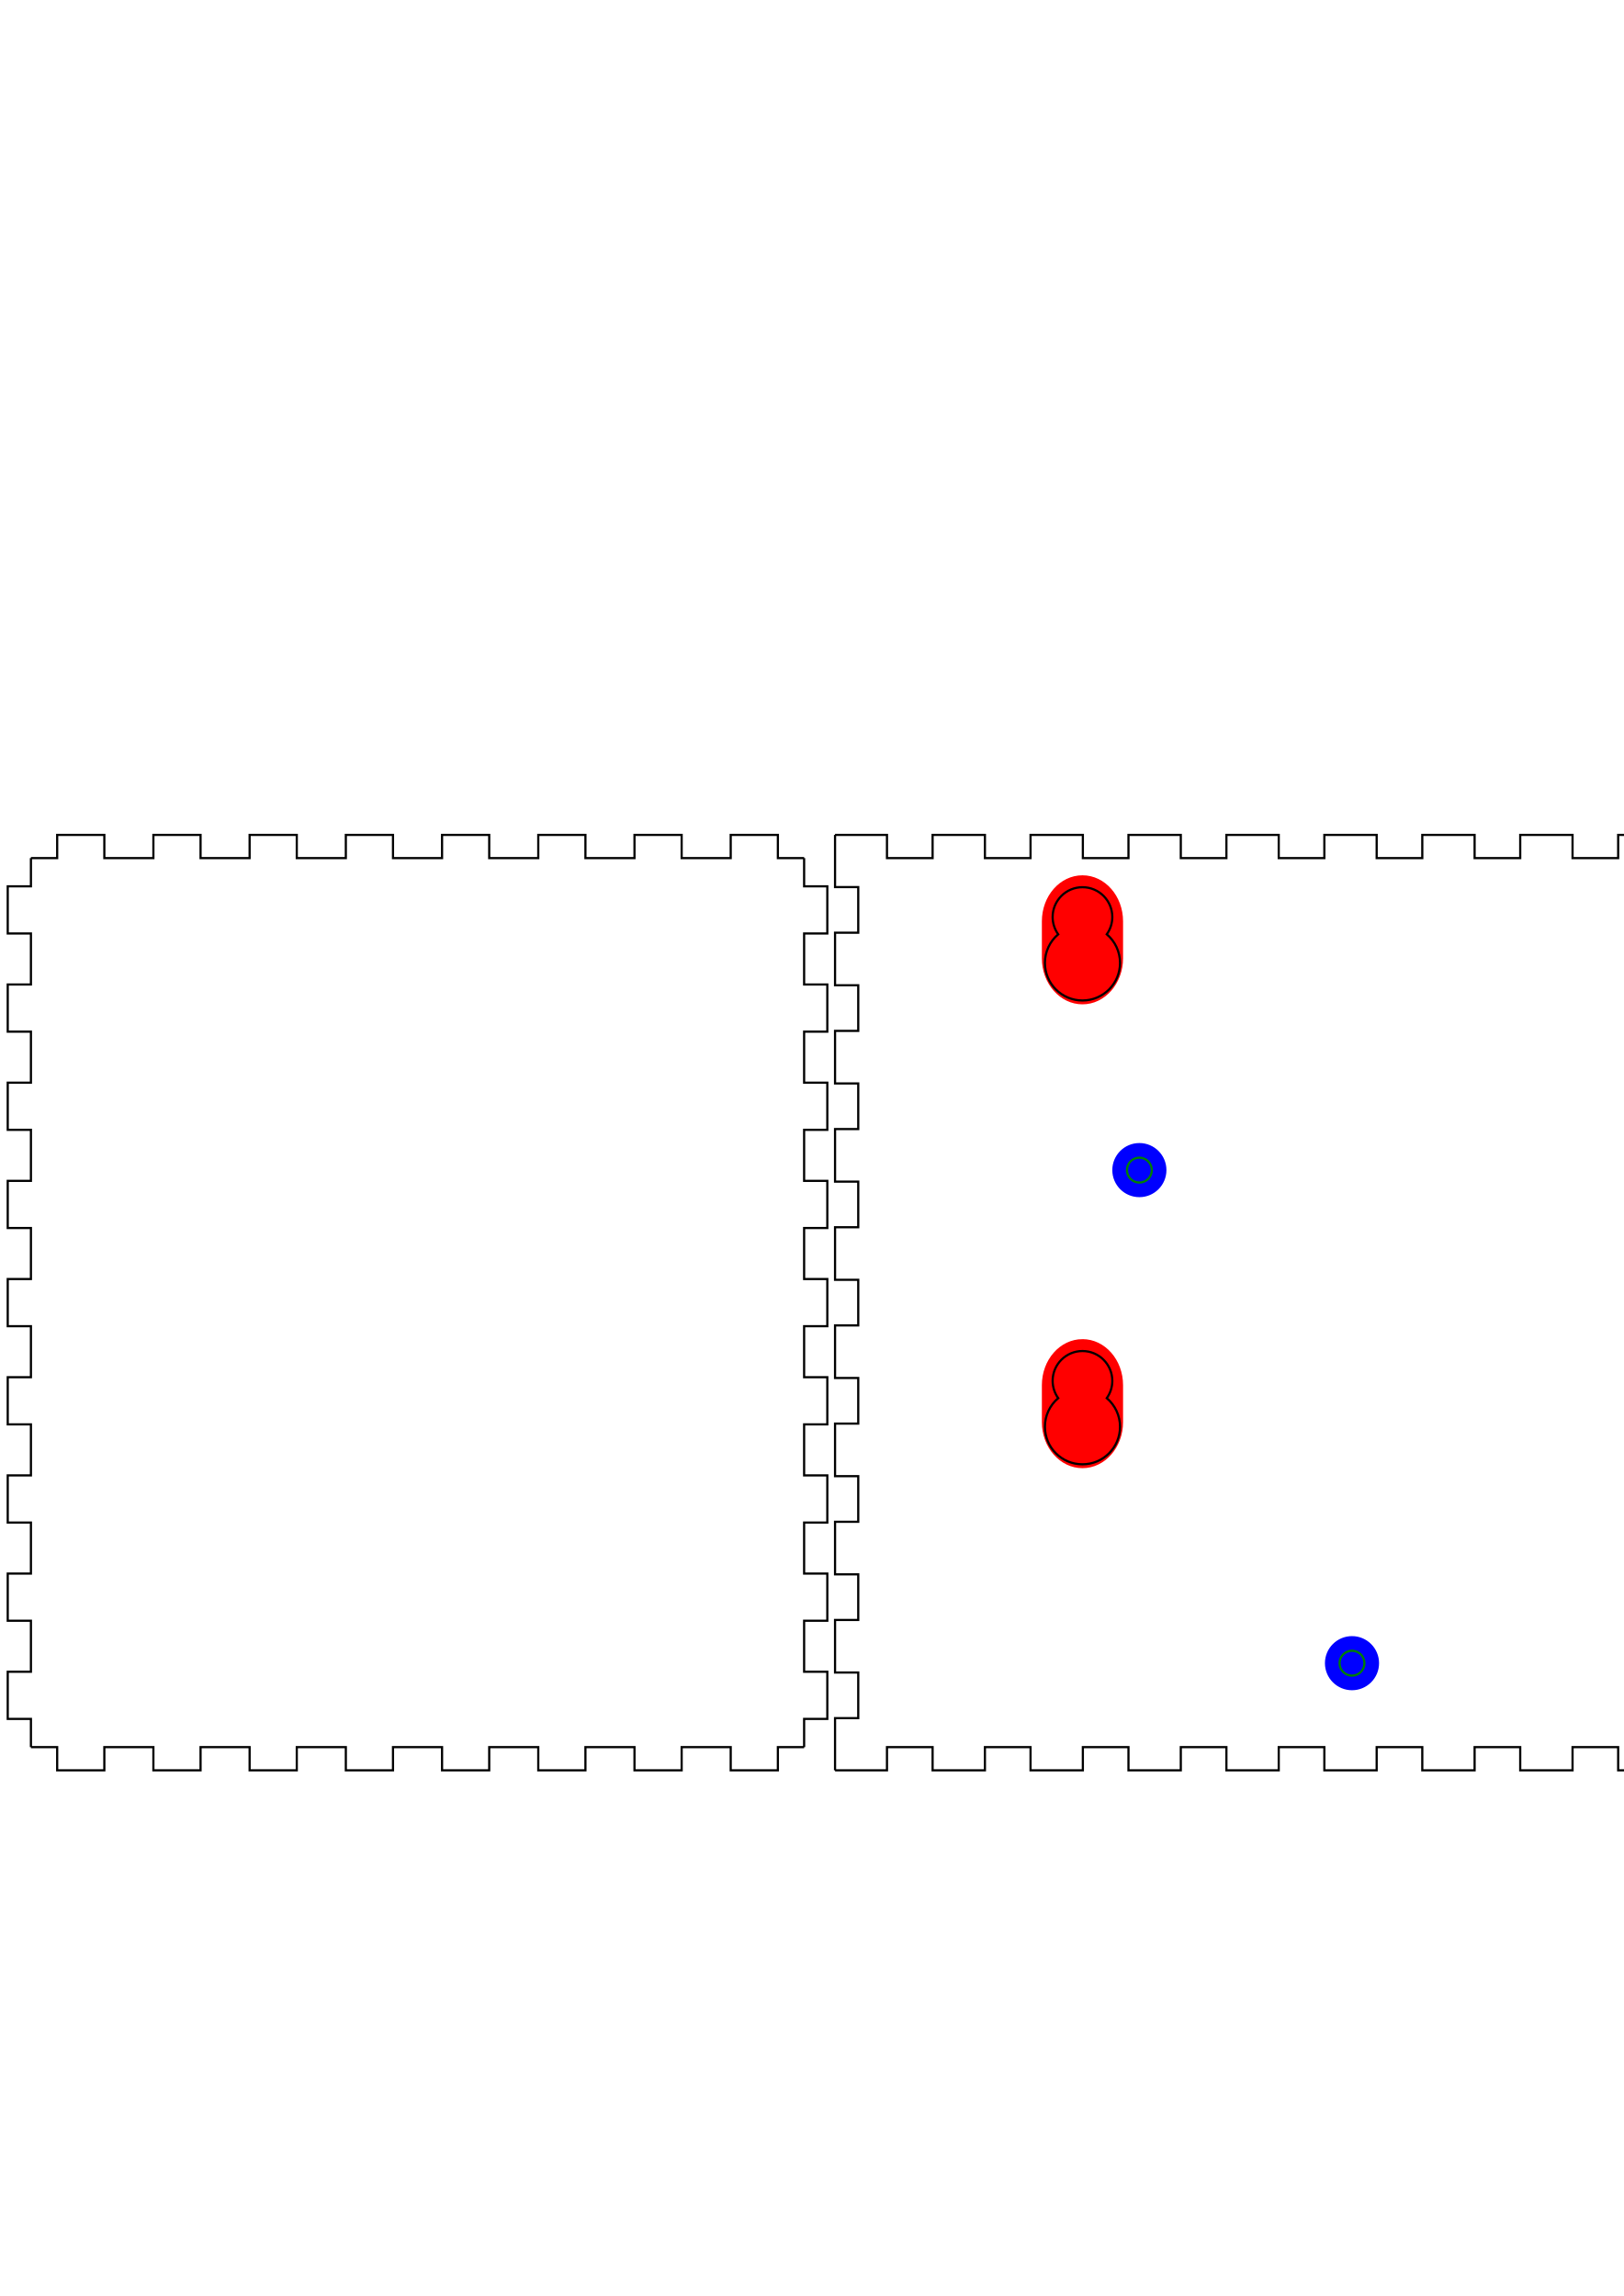
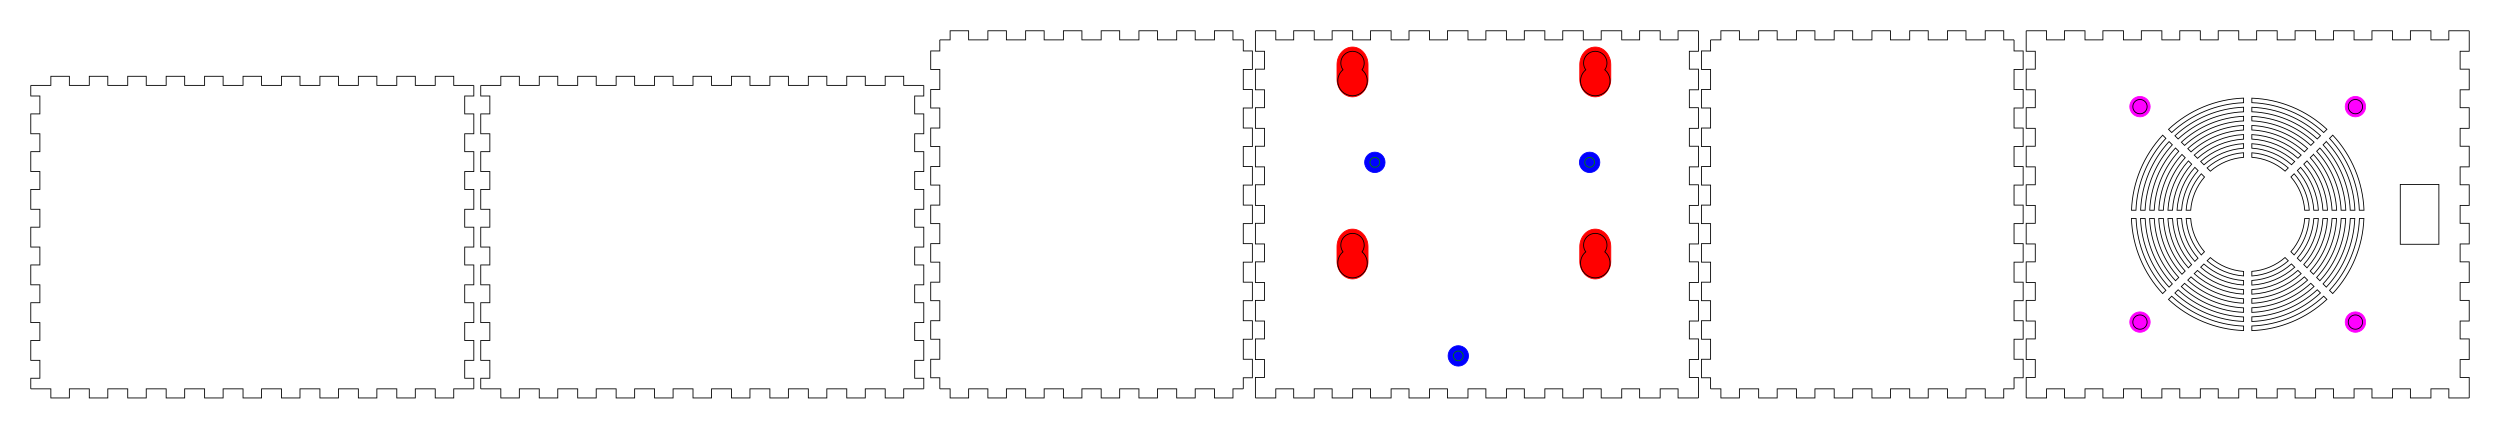
- <svg xmlns="http://www.w3.org/2000/svg" width="210mm" height="297mm" viewBox="0 0 744.094 1052.362" id="svg6822" version="1.1">
+ <svg xmlns="http://www.w3.org/2000/svg" width="823.847mm" height="141.282mm" viewBox="0 0 2919.142 500.606" id="svg6822" version="1.1">
  <defs id="defs6824" />
-   <g transform="translate(0,-3.464567e-6)" id="layer1">
+   <g transform="translate(1083.209,-346.7441)" id="layer1">
    <path style="opacity:1;fill:#ff00ff;stroke:#ff00ff;stroke-width:1;stroke-linecap:butt;stroke-linejoin:miter;stroke-miterlimit:4;stroke-dasharray:none" d="m 1427.453,722.835 a 11.902,11.902 0 0 1 -11.902,11.902 11.902,11.902 0 0 1 -11.902,-11.902 11.902,11.902 0 0 1 11.902,-11.902 11.902,11.902 0 0 1 11.902,11.902 z" id="circle12245" />
    <path style="opacity:1;fill:#ff00ff;stroke:#ff00ff;stroke-width:1;stroke-linecap:butt;stroke-linejoin:miter;stroke-miterlimit:4;stroke-dasharray:none" d="m 1679.028,722.835 a 11.902,11.902 0 0 1 -11.902,11.902 11.902,11.902 0 0 1 -11.902,-11.902 11.902,11.902 0 0 1 11.902,-11.902 11.902,11.902 0 0 1 11.902,11.902 z" id="circle12243" />
    <path style="opacity:1;fill:#ff00ff;stroke:#ff00ff;stroke-width:1;stroke-linecap:butt;stroke-linejoin:miter;stroke-miterlimit:4;stroke-dasharray:none" d="m 1679.028,471.26 a 11.902,11.902 0 0 1 -11.902,11.902 11.902,11.902 0 0 1 -11.902,-11.902 11.902,11.902 0 0 1 11.902,-11.902 11.902,11.902 0 0 1 11.902,11.902 z" id="circle12241" />
    <path style="opacity:1;fill:#ff00ff;stroke:#ff00ff;stroke-width:1;stroke-linecap:butt;stroke-linejoin:miter;stroke-miterlimit:4;stroke-dasharray:none" d="m 1427.453,471.26 a 11.902,11.902 0 0 1 -11.902,11.902 11.902,11.902 0 0 1 -11.902,-11.902 11.902,11.902 0 0 1 11.902,-11.902 11.902,11.902 0 0 1 11.902,11.902 z" id="path12234" />
    <path id="path11474" style="fill:none;stroke:#000000" d="m 1282.677,811.417 0,-23.917 10.63,0 0,-20.906 -10.63,0 0,-24.094 10.63,0 0,-20.906 -10.63,0 0,-24.094 10.63,0 0,-20.906 -10.63,0 0,-24.094 10.63,0 0,-20.906 -10.63,0 0,-24.094 10.63,0 0,-20.906 -10.63,0 0,-24.094 10.63,0 0,-20.906 -10.63,0 0,-24.094 10.63,0 0,-20.906 -10.63,0 0,-24.094 10.63,0 0,-20.906 -10.63,0 0,-24.094 10.63,0 0,-20.906 -10.63,0 0,-23.917 M 1800,811.417 l -23.799,0 0,-10.63 -20.905,0 0,10.63 -23.976,0 0,-10.63 -20.905,0 0,10.63 -23.976,0 0,-10.63 -20.905,0 0,10.63 -23.976,0 0,-10.63 -20.905,0 0,10.63 -23.976,0 0,-10.63 -20.905,0 0,10.63 -23.976,0 0,-10.63 -20.905,0 0,10.63 -23.976,0 0,-10.63 -20.905,0 0,10.63 -23.976,0 0,-10.63 -20.906,0 0,10.63 -23.976,0 0,-10.63 -20.905,0 0,10.63 -23.976,0 0,-10.63 -20.905,0 0,10.63 -23.976,0 0,-10.63 -20.905,0 0,10.63 -23.799,0 M 1800,382.677 l 0,23.917 -10.63,0 0,20.906 10.63,0 0,24.094 -10.63,0 0,20.906 10.63,0 0,24.094 -10.63,0 0,20.906 10.63,0 0,24.094 -10.63,0 0,20.906 10.63,0 0,24.094 -10.63,0 0,20.906 10.63,0 0,24.094 -10.63,0 0,20.906 10.63,0 0,24.094 -10.63,0 0,20.906 10.63,0 0,24.094 -10.63,0 0,20.906 10.63,0 0,24.094 -10.63,0 0,20.906 10.63,0 0,23.917 m -517.323,-428.74 23.799,0 0,10.63 20.905,0 0,-10.63 23.976,0 0,10.63 20.905,0 0,-10.63 23.976,0 0,10.63 20.905,0 0,-10.63 23.976,0 0,10.63 20.906,0 0,-10.63 23.976,0 0,10.63 20.905,0 0,-10.63 23.976,0 0,10.63 20.905,0 0,-10.63 23.976,0 0,10.63 20.905,0 0,-10.63 23.976,0 0,10.63 20.905,0 0,-10.63 23.976,0 0,10.63 20.905,0 0,-10.63 23.976,0 0,10.63 20.905,0 0,-10.63 23.976,0 0,10.63 20.905,0 0,-10.63 23.799,0" />
    <g id="g11590" transform="translate(0,-25)">
      <path style="opacity:1;fill:#ff0000;stroke:#ff0000;stroke-width:1;stroke-linecap:butt;stroke-linejoin:miter;stroke-miterlimit:4;stroke-dasharray:none" d="m 779.527,639.289 a 18.102,20.593 0 0 0 -18.103,20.594 18.102,20.593 0 0 0 0.029,0.598 l -0.029,0 0,7.878 0,7.878 0.025,0 a 18.102,20.593 0 0 0 -0.025,0.6 18.102,20.593 0 0 0 18.103,20.591 18.102,20.593 0 0 0 18.103,-20.591 18.102,20.593 0 0 0 -0.029,-0.6 l 0.029,0 0,-7.878 0,-7.878 -0.025,0 a 18.102,20.593 0 0 0 0.025,-0.598 18.102,20.593 0 0 0 -18.103,-20.594 z" id="circle7721" />
      <path style="opacity:1;fill:#ff0000;stroke:#ff0000;stroke-width:1;stroke-linecap:butt;stroke-linejoin:miter;stroke-miterlimit:4;stroke-dasharray:none" d="m 496.062,639.289 a 18.102,20.593 0 0 0 -18.103,20.594 18.102,20.593 0 0 0 0.029,0.598 l -0.029,0 0,7.878 0,7.878 0.025,0 a 18.102,20.593 0 0 0 -0.025,0.6 18.102,20.593 0 0 0 18.103,20.591 18.102,20.593 0 0 0 18.103,-20.591 18.102,20.593 0 0 0 -0.029,-0.6 l 0.029,0 0,-15.755 -0.025,0 a 18.102,20.593 0 0 0 0.025,-0.598 18.102,20.593 0 0 0 -18.103,-20.594 z" id="circle7717" />
      <path style="opacity:1;fill:#ff0000;stroke:#ff0000;stroke-width:1;stroke-linecap:butt;stroke-linejoin:miter;stroke-miterlimit:4;stroke-dasharray:none" d="m 779.527,426.691 a 18.102,20.593 0 0 0 -18.103,20.594 18.102,20.593 0 0 0 0.029,0.598 l -0.029,0 0,7.878 0,7.878 0.025,0 a 18.102,20.593 0 0 0 -0.025,0.598 18.102,20.593 0 0 0 18.103,20.594 18.102,20.593 0 0 0 18.103,-20.594 18.102,20.593 0 0 0 -0.029,-0.598 l 0.029,0 0,-7.878 0,-7.878 -0.025,0 a 18.102,20.593 0 0 0 0.025,-0.598 18.102,20.593 0 0 0 -18.103,-20.594 z" id="circle7713" />
      <path style="opacity:1;fill:#ff0000;stroke:#ff0000;stroke-width:1;stroke-linecap:butt;stroke-linejoin:miter;stroke-miterlimit:4;stroke-dasharray:none" d="m 496.062,426.691 a 18.102,20.593 0 0 0 -18.103,20.594 18.102,20.593 0 0 0 0.029,0.598 l -0.029,0 0,7.878 0,7.878 0.025,0 a 18.102,20.593 0 0 0 -0.025,0.598 18.102,20.593 0 0 0 18.103,20.594 18.102,20.593 0 0 0 18.103,-20.594 18.102,20.593 0 0 0 -0.029,-0.598 l 0.029,0 0,-7.878 0,-7.878 -0.025,0 a 18.102,20.593 0 0 0 0.025,-0.598 18.102,20.593 0 0 0 -18.103,-20.594 z" id="circle7709" />
      <path id="path11567" d="m 496.062,431.642 a 13.673,13.673 0 0 1 13.674,13.674 13.673,13.673 0 0 1 -2.533,7.91 17.217,17.217 0 0 1 6.076,13.121 17.217,17.217 0 0 1 -17.217,17.217 17.217,17.217 0 0 1 -17.217,-17.217 17.217,17.217 0 0 1 6.092,-13.113 13.673,13.673 0 0 1 -2.547,-7.918 13.673,13.673 0 0 1 13.672,-13.674 z" style="opacity:1;fill:none;stroke:#000000;stroke-width:1;stroke-linecap:butt;stroke-linejoin:miter;stroke-miterlimit:4;stroke-dasharray:none" />
      <path id="path11565" d="m 779.527,431.642 a 13.673,13.673 0 0 1 13.674,13.674 13.673,13.673 0 0 1 -2.533,7.91 17.217,17.217 0 0 1 6.076,13.121 17.217,17.217 0 0 1 -17.217,17.217 17.217,17.217 0 0 1 -17.217,-17.217 17.217,17.217 0 0 1 6.09,-13.113 13.673,13.673 0 0 1 -2.547,-7.918 13.673,13.673 0 0 1 13.674,-13.674 z" style="opacity:1;fill:none;stroke:#000000;stroke-width:1;stroke-linecap:butt;stroke-linejoin:miter;stroke-miterlimit:4;stroke-dasharray:none" />
      <path id="path11563" d="m 496.062,644.24 a 13.673,13.673 0 0 1 13.674,13.674 13.673,13.673 0 0 1 -2.531,7.91 17.217,17.217 0 0 1 6.074,13.121 17.217,17.217 0 0 1 -17.217,17.217 17.217,17.217 0 0 1 -17.217,-17.217 17.217,17.217 0 0 1 6.092,-13.113 13.673,13.673 0 0 1 -2.547,-7.918 13.673,13.673 0 0 1 13.672,-13.674 z" style="opacity:1;fill:none;stroke:#000000;stroke-width:1;stroke-linecap:butt;stroke-linejoin:miter;stroke-miterlimit:4;stroke-dasharray:none" />
      <path id="rect7370" d="m 779.527,644.24 a 13.673,13.673 0 0 1 13.674,13.674 13.673,13.673 0 0 1 -2.531,7.91 17.217,17.217 0 0 1 6.074,13.121 17.217,17.217 0 0 1 -17.217,17.217 17.217,17.217 0 0 1 -17.217,-17.217 17.217,17.217 0 0 1 6.09,-13.113 13.673,13.673 0 0 1 -2.547,-7.918 13.673,13.673 0 0 1 13.674,-13.674 z" style="opacity:1;fill:none;stroke:#000000;stroke-width:1;stroke-linecap:butt;stroke-linejoin:miter;stroke-miterlimit:4;stroke-dasharray:none" />
    </g>
    <g id="g11532" transform="translate(-904.5433,-379.1339)">
      <path d="m 382.677,825.591 23.445,0 0,-10.63 21.614,0 0,10.63 23.268,0 0,-10.63 21.614,0 0,10.63 23.268,0 0,-10.63 21.614,0 0,10.63 23.268,0 0,-10.63 21.614,0 0,10.63 23.268,0 0,-10.63 21.614,0 0,10.63 23.268,0 0,-10.63 21.614,0 0,10.63 23.268,0 0,-10.63 21.614,0 0,10.63 23.268,0 0,-10.63 21.614,0 0,10.63 23.268,0 0,-10.63 21.614,0 0,10.63 23.268,0 0,-10.63 21.614,0 0,10.63 23.268,0 0,-10.63 21.614,0 0,10.63 23.445,0" style="fill:none;stroke:#000000" id="path11436" />
      <path d="m 900,825.591 0,12.382 -10.63,0 0,20.906 10.63,0 0,23.189 -10.63,0 0,20.906 10.63,0 0,23.189 -10.63,0 0,20.906 10.63,0 0,23.189 -10.63,0 0,20.906 10.63,0 0,23.189 -10.63,0 0,20.905 10.63,0 0,23.189 -10.63,0 0,20.905 10.63,0 0,23.189 -10.63,0 0,20.905 10.63,0 0,23.189 -10.63,0 0,20.905 10.63,0 0,12.382" style="fill:none;stroke:#000000" id="path11438" />
      <path d="m 900,1179.921 -23.445,0 0,10.63 -21.614,0 0,-10.63 -23.268,0 0,10.63 -21.614,0 0,-10.63 -23.268,0 0,10.63 -21.614,0 0,-10.63 -23.268,0 0,10.63 -21.614,0 0,-10.63 -23.268,0 0,10.63 -21.614,0 0,-10.63 -23.268,0 0,10.63 -21.614,0 0,-10.63 -23.268,0 0,10.63 -21.614,0 0,-10.63 -23.268,0 0,10.63 -21.614,0 0,-10.63 -23.268,0 0,10.63 -21.614,0 0,-10.63 -23.268,0 0,10.63 -21.614,0 0,-10.63 -23.268,0 0,10.63 -21.614,0 0,-10.63 -23.445,0" style="fill:none;stroke:#000000" id="path11440" />
      <path d="m 382.677,1179.921 0,-12.382 10.63,0 0,-20.905 -10.63,0 0,-23.189 10.63,0 0,-20.905 -10.63,0 0,-23.189 10.63,0 0,-20.905 -10.63,0 0,-23.189 10.63,0 0,-20.905 -10.63,0 0,-23.189 10.63,0 0,-20.906 -10.63,0 0,-23.189 10.63,0 0,-20.906 -10.63,0 0,-23.189 10.63,0 0,-20.906 -10.63,0 0,-23.189 10.63,0 0,-20.906 -10.63,0 0,-12.382" style="fill:none;stroke:#000000" id="path11442" />
    </g>
    <g id="g11526">
-       <path d="M 14.173,393.307 L 26.201,393.307 L 26.201,382.677 L 47.815,382.677 L 47.815,393.307 L 70.295,393.307 L 70.295,382.677 L 91.909,382.677 L 91.909,393.307 L 114.39,393.307 L 114.39,382.677 L 136.004,382.677 L 136.004,393.307 L 158.484,393.307 L 158.484,382.677 L 180.098,382.677 L 180.098,393.307 L 202.579,393.307 L 202.579,382.677 L 224.193,382.677 L 224.193,393.307 L 246.673,393.307 L 246.673,382.677 L 268.287,382.677 L 268.287,393.307 L 290.768,393.307 L 290.768,382.677 L 312.382,382.677 L 312.382,393.307 L 334.862,393.307 L 334.862,382.677 L 356.476,382.677 L 356.476,393.307 L 368.504,393.307 " style="stroke:#000000;fill:none" id="path11444" />
-       <path d="M 368.504,393.307 L 368.504,406.24 L 379.134,406.24 L 379.134,427.854 L 368.504,427.854 L 368.504,451.24 L 379.134,451.24 L 379.134,472.854 L 368.504,472.854 L 368.504,496.24 L 379.134,496.24 L 379.134,517.854 L 368.504,517.854 L 368.504,541.24 L 379.134,541.24 L 379.134,562.854 L 368.504,562.854 L 368.504,586.24 L 379.134,586.24 L 379.134,607.854 L 368.504,607.854 L 368.504,631.24 L 379.134,631.24 L 379.134,652.854 L 368.504,652.854 L 368.504,676.24 L 379.134,676.24 L 379.134,697.854 L 368.504,697.854 L 368.504,721.24 L 379.134,721.24 L 379.134,742.854 L 368.504,742.854 L 368.504,766.24 L 379.134,766.24 L 379.134,787.854 L 368.504,787.854 L 368.504,800.787 " style="stroke:#000000;fill:none" id="path11446" />
-       <path d="M 368.504,800.787 L 356.476,800.787 L 356.476,811.417 L 334.862,811.417 L 334.862,800.787 L 312.382,800.787 L 312.382,811.417 L 290.768,811.417 L 290.768,800.787 L 268.287,800.787 L 268.287,811.417 L 246.673,811.417 L 246.673,800.787 L 224.193,800.787 L 224.193,811.417 L 202.579,811.417 L 202.579,800.787 L 180.098,800.787 L 180.098,811.417 L 158.484,811.417 L 158.484,800.787 L 136.004,800.787 L 136.004,811.417 L 114.39,811.417 L 114.39,800.787 L 91.909,800.787 L 91.909,811.417 L 70.295,811.417 L 70.295,800.787 L 47.815,800.787 L 47.815,811.417 L 26.201,811.417 L 26.201,800.787 L 14.173,800.787 " style="stroke:#000000;fill:none" id="path11448" />
-       <path d="M 14.173,800.787 L 14.173,787.854 L 3.543,787.854 L 3.543,766.24 L 14.173,766.24 L 14.173,742.854 L 3.543,742.854 L 3.543,721.24 L 14.173,721.24 L 14.173,697.854 L 3.543,697.854 L 3.543,676.24 L 14.173,676.24 L 14.173,652.854 L 3.543,652.854 L 3.543,631.24 L 14.173,631.24 L 14.173,607.854 L 3.543,607.854 L 3.543,586.24 L 14.173,586.24 L 14.173,562.854 L 3.543,562.854 L 3.543,541.24 L 14.173,541.24 L 14.173,517.854 L 3.543,517.854 L 3.543,496.24 L 14.173,496.24 L 14.173,472.854 L 3.543,472.854 L 3.543,451.24 L 14.173,451.24 L 14.173,427.854 L 3.543,427.854 L 3.543,406.24 L 14.173,406.24 L 14.173,393.307 " style="stroke:#000000;fill:none" id="path11450" />
+       <path d="m 14.173,393.307 12.028,0 0,-10.63 21.614,0 0,10.63 22.48,0 0,-10.63 21.614,0 0,10.63 22.48,0 0,-10.63 21.614,0 0,10.63 22.48,0 0,-10.63 21.614,0 0,10.63 22.48,0 0,-10.63 21.614,0 0,10.63 22.48,0 0,-10.63 21.614,0 0,10.63 22.48,0 0,-10.63 21.614,0 0,10.63 22.48,0 0,-10.63 21.614,0 0,10.63 12.028,0" style="fill:none;stroke:#000000" id="path11444" />
+       <path d="m 368.504,393.307 0,12.933 10.63,0 0,21.614 -10.63,0 0,23.386 10.63,0 0,21.614 -10.63,0 0,23.386 10.63,0 0,21.614 -10.63,0 0,23.386 10.63,0 0,21.614 -10.63,0 0,23.386 10.63,0 0,21.614 -10.63,0 0,23.386 10.63,0 0,21.614 -10.63,0 0,23.386 10.63,0 0,21.614 -10.63,0 0,23.386 10.63,0 0,21.614 -10.63,0 0,23.386 10.63,0 0,21.614 -10.63,0 0,12.933" style="fill:none;stroke:#000000" id="path11446" />
+       <path d="m 368.504,800.787 -12.028,0 0,10.63 -21.614,0 0,-10.63 -22.48,0 0,10.63 -21.614,0 0,-10.63 -22.48,0 0,10.63 -21.614,0 0,-10.63 -22.48,0 0,10.63 -21.614,0 0,-10.63 -22.48,0 0,10.63 -21.614,0 0,-10.63 -22.48,0 0,10.63 -21.614,0 0,-10.63 -22.48,0 0,10.63 -21.614,0 0,-10.63 -22.48,0 0,10.63 -21.614,0 0,-10.63 -12.028,0" style="fill:none;stroke:#000000" id="path11448" />
+       <path d="m 14.173,800.787 0,-12.933 -10.63,0 0,-21.614 10.63,0 0,-23.386 -10.63,0 0,-21.614 10.63,0 0,-23.386 -10.63,0 0,-21.614 10.63,0 0,-23.386 -10.63,0 0,-21.614 10.63,0 0,-23.386 -10.63,0 0,-21.614 10.63,0 0,-23.386 -10.63,0 0,-21.614 10.63,0 0,-23.386 -10.63,0 0,-21.614 10.63,0 0,-23.386 -10.63,0 0,-21.614 10.63,0 0,-23.386 -10.63,0 0,-21.614 10.63,0 0,-12.933" style="fill:none;stroke:#000000" id="path11450" />
    </g>
    <g id="g11550">
-       <path d="M 382.677,382.677 L 406.476,382.677 L 406.476,393.307 L 427.382,393.307 L 427.382,382.677 L 451.358,382.677 L 451.358,393.307 L 472.264,393.307 L 472.264,382.677 L 496.24,382.677 L 496.24,393.307 L 517.146,393.307 L 517.146,382.677 L 541.122,382.677 L 541.122,393.307 L 562.028,393.307 L 562.028,382.677 L 586.004,382.677 L 586.004,393.307 L 606.909,393.307 L 606.909,382.677 L 630.886,382.677 L 630.886,393.307 L 651.791,393.307 L 651.791,382.677 L 675.768,382.677 L 675.768,393.307 L 696.673,393.307 L 696.673,382.677 L 720.65,382.677 L 720.65,393.307 L 741.555,393.307 L 741.555,382.677 L 765.531,382.677 L 765.531,393.307 L 786.437,393.307 L 786.437,382.677 L 810.413,382.677 L 810.413,393.307 L 831.319,393.307 L 831.319,382.677 L 855.295,382.677 L 855.295,393.307 L 876.201,393.307 L 876.201,382.677 L 900,382.677 " style="stroke:#000000;fill:none" id="path11452" />
-       <path d="M 900,382.677 L 900,406.594 L 889.37,406.594 L 889.37,427.5 L 900,427.5 L 900,451.594 L 889.37,451.594 L 889.37,472.5 L 900,472.5 L 900,496.594 L 889.37,496.594 L 889.37,517.5 L 900,517.5 L 900,541.594 L 889.37,541.594 L 889.37,562.5 L 900,562.5 L 900,586.594 L 889.37,586.594 L 889.37,607.5 L 900,607.5 L 900,631.594 L 889.37,631.594 L 889.37,652.5 L 900,652.5 L 900,676.594 L 889.37,676.594 L 889.37,697.5 L 900,697.5 L 900,721.594 L 889.37,721.594 L 889.37,742.5 L 900,742.5 L 900,766.594 L 889.37,766.594 L 889.37,787.5 L 900,787.5 L 900,811.417 " style="stroke:#000000;fill:none" id="path11454" />
-       <path d="M 900,811.417 L 876.201,811.417 L 876.201,800.787 L 855.295,800.787 L 855.295,811.417 L 831.319,811.417 L 831.319,800.787 L 810.413,800.787 L 810.413,811.417 L 786.437,811.417 L 786.437,800.787 L 765.531,800.787 L 765.531,811.417 L 741.555,811.417 L 741.555,800.787 L 720.65,800.787 L 720.65,811.417 L 696.673,811.417 L 696.673,800.787 L 675.768,800.787 L 675.768,811.417 L 651.791,811.417 L 651.791,800.787 L 630.886,800.787 L 630.886,811.417 L 606.909,811.417 L 606.909,800.787 L 586.004,800.787 L 586.004,811.417 L 562.028,811.417 L 562.028,800.787 L 541.122,800.787 L 541.122,811.417 L 517.146,811.417 L 517.146,800.787 L 496.24,800.787 L 496.24,811.417 L 472.264,811.417 L 472.264,800.787 L 451.358,800.787 L 451.358,811.417 L 427.382,811.417 L 427.382,800.787 L 406.476,800.787 L 406.476,811.417 L 382.677,811.417 " style="stroke:#000000;fill:none" id="path11456" />
-       <path d="M 382.677,811.417 L 382.677,787.5 L 393.307,787.5 L 393.307,766.594 L 382.677,766.594 L 382.677,742.5 L 393.307,742.5 L 393.307,721.594 L 382.677,721.594 L 382.677,697.5 L 393.307,697.5 L 393.307,676.594 L 382.677,676.594 L 382.677,652.5 L 393.307,652.5 L 393.307,631.594 L 382.677,631.594 L 382.677,607.5 L 393.307,607.5 L 393.307,586.594 L 382.677,586.594 L 382.677,562.5 L 393.307,562.5 L 393.307,541.594 L 382.677,541.594 L 382.677,517.5 L 393.307,517.5 L 393.307,496.594 L 382.677,496.594 L 382.677,472.5 L 393.307,472.5 L 393.307,451.594 L 382.677,451.594 L 382.677,427.5 L 393.307,427.5 L 393.307,406.594 L 382.677,406.594 L 382.677,382.677 " style="stroke:#000000;fill:none" id="path11458" />
+       <path d="m 382.677,382.677 23.799,0 0,10.63 20.906,0 0,-10.63 23.976,0 0,10.63 20.906,0 0,-10.63 23.976,0 0,10.63 20.906,0 0,-10.63 23.976,0 0,10.63 20.906,0 0,-10.63 23.976,0 0,10.63 20.906,0 0,-10.63 23.976,0 0,10.63 20.906,0 0,-10.63 23.976,0 0,10.63 20.906,0 0,-10.63 23.976,0 0,10.63 20.906,0 0,-10.63 23.976,0 0,10.63 20.906,0 0,-10.63 23.976,0 0,10.63 20.906,0 0,-10.63 23.976,0 0,10.63 20.906,0 0,-10.63 23.799,0" style="fill:none;stroke:#000000" id="path11452" />
+       <path d="m 900,382.677 0,23.917 -10.63,0 0,20.906 10.63,0 0,24.094 -10.63,0 0,20.906 10.63,0 0,24.094 -10.63,0 0,20.906 10.63,0 0,24.094 -10.63,0 0,20.906 10.63,0 0,24.094 -10.63,0 0,20.906 10.63,0 0,24.094 -10.63,0 0,20.906 10.63,0 0,24.094 -10.63,0 0,20.906 10.63,0 0,24.094 -10.63,0 0,20.906 10.63,0 0,24.094 -10.63,0 0,20.906 10.63,0 0,23.917" style="fill:none;stroke:#000000" id="path11454" />
+       <path d="m 900,811.417 -23.799,0 0,-10.63 -20.906,0 0,10.63 -23.976,0 0,-10.63 -20.906,0 0,10.63 -23.976,0 0,-10.63 -20.906,0 0,10.63 -23.976,0 0,-10.63 -20.906,0 0,10.63 -23.976,0 0,-10.63 -20.906,0 0,10.63 -23.976,0 0,-10.63 -20.906,0 0,10.63 -23.976,0 0,-10.63 -20.906,0 0,10.63 -23.976,0 0,-10.63 -20.906,0 0,10.63 -23.976,0 0,-10.63 -20.906,0 0,10.63 -23.976,0 0,-10.63 -20.906,0 0,10.63 -23.976,0 0,-10.63 -20.906,0 0,10.63 -23.799,0" style="fill:none;stroke:#000000" id="path11456" />
+       <path d="m 382.677,811.417 0,-23.917 10.63,0 0,-20.906 -10.63,0 0,-24.094 10.63,0 0,-20.906 -10.63,0 0,-24.094 10.63,0 0,-20.906 -10.63,0 0,-24.094 10.63,0 0,-20.906 -10.63,0 0,-24.094 10.63,0 0,-20.906 -10.63,0 0,-24.094 10.63,0 0,-20.906 -10.63,0 0,-24.094 10.63,0 0,-20.906 -10.63,0 0,-24.094 10.63,0 0,-20.906 -10.63,0 0,-24.094 10.63,0 0,-20.906 -10.63,0 0,-23.917" style="fill:none;stroke:#000000" id="path11458" />
    </g>
    <g id="g11544">
-       <path d="M 914.173,393.307 L 926.201,393.307 L 926.201,382.677 L 947.815,382.677 L 947.815,393.307 L 970.295,393.307 L 970.295,382.677 L 991.909,382.677 L 991.909,393.307 L 1014.39,393.307 L 1014.39,382.677 L 1036.004,382.677 L 1036.004,393.307 L 1058.484,393.307 L 1058.484,382.677 L 1080.098,382.677 L 1080.098,393.307 L 1102.579,393.307 L 1102.579,382.677 L 1124.193,382.677 L 1124.193,393.307 L 1146.673,393.307 L 1146.673,382.677 L 1168.287,382.677 L 1168.287,393.307 L 1190.768,393.307 L 1190.768,382.677 L 1212.382,382.677 L 1212.382,393.307 L 1234.862,393.307 L 1234.862,382.677 L 1256.476,382.677 L 1256.476,393.307 L 1268.504,393.307 " style="stroke:#000000;fill:none" id="path11460" />
-       <path d="M 1268.504,393.307 L 1268.504,406.24 L 1279.134,406.24 L 1279.134,427.854 L 1268.504,427.854 L 1268.504,451.24 L 1279.134,451.24 L 1279.134,472.854 L 1268.504,472.854 L 1268.504,496.24 L 1279.134,496.24 L 1279.134,517.854 L 1268.504,517.854 L 1268.504,541.24 L 1279.134,541.24 L 1279.134,562.854 L 1268.504,562.854 L 1268.504,586.24 L 1279.134,586.24 L 1279.134,607.854 L 1268.504,607.854 L 1268.504,631.24 L 1279.134,631.24 L 1279.134,652.854 L 1268.504,652.854 L 1268.504,676.24 L 1279.134,676.24 L 1279.134,697.854 L 1268.504,697.854 L 1268.504,721.24 L 1279.134,721.24 L 1279.134,742.854 L 1268.504,742.854 L 1268.504,766.24 L 1279.134,766.24 L 1279.134,787.854 L 1268.504,787.854 L 1268.504,800.787 " style="stroke:#000000;fill:none" id="path11462" />
-       <path d="M 1268.504,800.787 L 1256.476,800.787 L 1256.476,811.417 L 1234.862,811.417 L 1234.862,800.787 L 1212.382,800.787 L 1212.382,811.417 L 1190.768,811.417 L 1190.768,800.787 L 1168.287,800.787 L 1168.287,811.417 L 1146.673,811.417 L 1146.673,800.787 L 1124.193,800.787 L 1124.193,811.417 L 1102.579,811.417 L 1102.579,800.787 L 1080.098,800.787 L 1080.098,811.417 L 1058.484,811.417 L 1058.484,800.787 L 1036.004,800.787 L 1036.004,811.417 L 1014.39,811.417 L 1014.39,800.787 L 991.909,800.787 L 991.909,811.417 L 970.295,811.417 L 970.295,800.787 L 947.815,800.787 L 947.815,811.417 L 926.201,811.417 L 926.201,800.787 L 914.173,800.787 " style="stroke:#000000;fill:none" id="path11464" />
-       <path d="M 914.173,800.787 L 914.173,787.854 L 903.543,787.854 L 903.543,766.24 L 914.173,766.24 L 914.173,742.854 L 903.543,742.854 L 903.543,721.24 L 914.173,721.24 L 914.173,697.854 L 903.543,697.854 L 903.543,676.24 L 914.173,676.24 L 914.173,652.854 L 903.543,652.854 L 903.543,631.24 L 914.173,631.24 L 914.173,607.854 L 903.543,607.854 L 903.543,586.24 L 914.173,586.24 L 914.173,562.854 L 903.543,562.854 L 903.543,541.24 L 914.173,541.24 L 914.173,517.854 L 903.543,517.854 L 903.543,496.24 L 914.173,496.24 L 914.173,472.854 L 903.543,472.854 L 903.543,451.24 L 914.173,451.24 L 914.173,427.854 L 903.543,427.854 L 903.543,406.24 L 914.173,406.24 L 914.173,393.307 " style="stroke:#000000;fill:none" id="path11466" />
+       <path d="m 914.173,393.307 12.028,0 0,-10.63 21.614,0 0,10.63 22.48,0 0,-10.63 21.614,0 0,10.63 22.48,0 0,-10.63 21.614,0 0,10.63 22.48,0 0,-10.63 21.614,0 0,10.63 22.48,0 0,-10.63 21.614,0 0,10.63 22.48,0 0,-10.63 21.614,0 0,10.63 22.48,0 0,-10.63 21.614,0 0,10.63 22.48,0 0,-10.63 21.614,0 0,10.63 12.027,0" style="fill:none;stroke:#000000" id="path11460" />
+       <path d="m 1268.504,393.307 0,12.933 10.63,0 0,21.614 -10.63,0 0,23.386 10.63,0 0,21.614 -10.63,0 0,23.386 10.63,0 0,21.614 -10.63,0 0,23.386 10.63,0 0,21.614 -10.63,0 0,23.386 10.63,0 0,21.614 -10.63,0 0,23.386 10.63,0 0,21.614 -10.63,0 0,23.386 10.63,0 0,21.614 -10.63,0 0,23.386 10.63,0 0,21.614 -10.63,0 0,23.386 10.63,0 0,21.614 -10.63,0 0,12.933" style="fill:none;stroke:#000000" id="path11462" />
+       <path d="m 1268.504,800.787 -12.027,0 0,10.63 -21.614,0 0,-10.63 -22.48,0 0,10.63 -21.614,0 0,-10.63 -22.48,0 0,10.63 -21.614,0 0,-10.63 -22.48,0 0,10.63 -21.614,0 0,-10.63 -22.48,0 0,10.63 -21.614,0 0,-10.63 -22.48,0 0,10.63 -21.614,0 0,-10.63 -22.48,0 0,10.63 -21.614,0 0,-10.63 -22.48,0 0,10.63 -21.614,0 0,-10.63 -12.028,0" style="fill:none;stroke:#000000" id="path11464" />
+       <path d="m 914.173,800.787 0,-12.933 -10.63,0 0,-21.614 10.63,0 0,-23.386 -10.63,0 0,-21.614 10.63,0 0,-23.386 -10.63,0 0,-21.614 10.63,0 0,-23.386 -10.63,0 0,-21.614 10.63,0 0,-23.386 -10.63,0 0,-21.614 10.63,0 0,-23.386 -10.63,0 0,-21.614 10.63,0 0,-23.386 -10.63,0 0,-21.614 10.63,0 0,-23.386 -10.63,0 0,-21.614 10.63,0 0,-23.386 -10.63,0 0,-21.614 10.63,0 0,-12.933" style="fill:none;stroke:#000000" id="path11466" />
    </g>
    <g id="g11520" transform="translate(-1429.953,432.2835)">
      <path d="m 382.677,14.173 23.445,0 0,-10.63 21.614,0 0,10.63 23.268,0 0,-10.63 21.614,0 0,10.63 23.268,0 0,-10.63 21.614,0 0,10.63 23.268,0 0,-10.63 21.614,0 0,10.63 23.268,0 0,-10.63 21.614,0 0,10.63 23.268,0 0,-10.63 21.614,0 0,10.63 23.268,0 0,-10.63 21.614,0 0,10.63 23.268,0 0,-10.63 21.614,0 0,10.63 23.268,0 0,-10.63 21.614,0 0,10.63 23.268,0 0,-10.63 21.614,0 0,10.63 23.268,0 0,-10.63 21.614,0 0,10.63 23.445,0" style="fill:none;stroke:#000000" id="path11476" />
      <path d="m 900,14.173 0,12.382 -10.63,0 0,20.906 10.63,0 0,23.189 -10.63,0 0,20.906 10.63,0 0,23.189 -10.63,0 0,20.906 10.63,0 0,23.189 -10.63,0 0,20.906 10.63,0 0,23.189 -10.63,0 0,20.906 10.63,0 0,23.189 -10.63,0 0,20.906 10.63,0 0,23.189 -10.63,0 0,20.906 10.63,0 0,23.189 -10.63,0 0,20.906 10.63,0 0,12.382" style="fill:none;stroke:#000000" id="path11478" />
      <path d="m 900,368.504 -23.445,0 0,10.63 -21.614,0 0,-10.63 -23.268,0 0,10.63 -21.614,0 0,-10.63 -23.268,0 0,10.63 -21.614,0 0,-10.63 -23.268,0 0,10.63 -21.614,0 0,-10.63 -23.268,0 0,10.63 -21.614,0 0,-10.63 -23.268,0 0,10.63 -21.614,0 0,-10.63 -23.268,0 0,10.63 -21.614,0 0,-10.63 -23.268,0 0,10.63 -21.614,0 0,-10.63 -23.268,0 0,10.63 -21.614,0 0,-10.63 -23.268,0 0,10.63 -21.614,0 0,-10.63 -23.268,0 0,10.63 -21.614,0 0,-10.63 -23.445,0" style="fill:none;stroke:#000000" id="path11480" />
      <path d="m 382.677,368.504 0,-12.382 10.63,0 0,-20.906 -10.63,0 0,-23.189 10.63,0 0,-20.906 -10.63,0 0,-23.189 10.63,0 0,-20.906 -10.63,0 0,-23.189 10.63,0 0,-20.906 -10.63,0 0,-23.189 10.63,0 0,-20.906 -10.63,0 0,-23.189 10.63,0 0,-20.906 -10.63,0 0,-23.189 10.63,0 0,-20.906 -10.63,0 0,-23.189 10.63,0 0,-20.906 -10.63,0 0,-12.382" style="fill:none;stroke:#000000" id="path11482" />
    </g>
    <path style="opacity:1;fill:#0000ff;stroke:#0000ff;stroke-width:1;stroke-linecap:butt;stroke-linejoin:miter;stroke-miterlimit:4;stroke-dasharray:none" d="m 607.677,762.311 a 11.902,11.902 0 0 0 11.902,11.902 11.902,11.902 0 0 0 11.902,-11.902 11.902,11.902 0 0 0 -11.902,-11.902 11.902,11.902 0 0 0 -11.902,11.902 z" id="path11619" />
    <path style="opacity:1;fill:#0000ff;stroke:#0000ff;stroke-width:1;stroke-linecap:butt;stroke-linejoin:miter;stroke-miterlimit:4;stroke-dasharray:none" d="m 510.236,536.311 a 11.902,11.902 0 0 0 11.902,11.902 11.902,11.902 0 0 0 11.902,-11.902 11.902,11.902 0 0 0 -11.902,-11.902 11.902,11.902 0 0 0 -11.902,11.902 z" id="circle11623" />
    <path style="opacity:1;fill:#0000ff;stroke:#0000ff;stroke-width:1;stroke-linecap:butt;stroke-linejoin:miter;stroke-miterlimit:4;stroke-dasharray:none" d="m 761.039,536.311 a 11.902,11.902 0 0 0 11.902,11.902 11.902,11.902 0 0 0 11.902,-11.902 11.902,11.902 0 0 0 -11.902,-11.902 11.902,11.902 0 0 0 -11.902,11.902 z" id="circle11625" />
    <g id="g11877">
      <path id="path11798" d="m 527.839,536.311 a 5.701,5.701 0 0 1 -5.701,5.701 5.701,5.701 0 0 1 -5.701,-5.701 5.701,5.701 0 0 1 5.701,-5.701 5.701,5.701 0 0 1 5.701,5.701 z" style="opacity:1;fill:none;stroke:#008000;stroke-width:1;stroke-linecap:butt;stroke-linejoin:miter;stroke-miterlimit:4;stroke-dasharray:none" />
      <path id="circle11800" d="m 778.642,536.311 a 5.701,5.701 0 0 1 -5.701,5.701 5.701,5.701 0 0 1 -5.701,-5.701 5.701,5.701 0 0 1 5.701,-5.701 5.701,5.701 0 0 1 5.701,5.701 z" style="opacity:1;fill:none;stroke:#008000;stroke-width:1;stroke-linecap:butt;stroke-linejoin:miter;stroke-miterlimit:4;stroke-dasharray:none" />
      <path id="circle11802" d="m 625.28,762.311 a 5.701,5.701 0 0 1 -5.701,5.701 5.701,5.701 0 0 1 -5.701,-5.701 5.701,5.701 0 0 1 5.701,-5.701 5.701,5.701 0 0 1 5.701,5.701 z" style="opacity:1;fill:none;stroke:#008000;stroke-width:1;stroke-linecap:butt;stroke-linejoin:miter;stroke-miterlimit:4;stroke-dasharray:none" />
    </g>
    <path id="rect12026" style="opacity:1;fill:none;stroke:#000000;stroke-width:1;stroke-linecap:butt;stroke-linejoin:miter;stroke-miterlimit:4;stroke-dasharray:none" d="m 1452.579,692.618 a 130.602,130.602 0 0 0 83.945,34.861 l 0,5.246 a 135.917,135.917 0 0 1 -87.689,-36.363 l 3.744,-3.744 z m 177.508,-0.012 3.715,3.715 a 135.917,135.917 0 0 1 -87.647,36.475 l 0,-5.385 a 130.602,130.602 0 0 0 83.932,-34.805 z m -7.506,-7.506 3.713,3.713 a 125.287,125.287 0 0 1 -80.139,33.352 l 0,-5.385 a 119.972,119.972 0 0 0 76.426,-31.68 z m -162.484,0 a 119.972,119.972 0 0 0 76.428,31.75 l 0,5.244 a 125.287,125.287 0 0 1 -80.197,-33.225 l 3.769,-3.769 z m 7.519,-7.519 a 109.343,109.343 0 0 0 68.908,28.641 l 0,5.244 a 114.657,114.657 0 0 1 -72.709,-30.084 l 3.801,-3.801 z m 147.438,-0.01 3.731,3.731 a 114.657,114.657 0 0 1 -72.629,30.232 l 0,-5.387 a 109.343,109.343 0 0 0 68.898,-28.576 z m -139.918,-7.512 a 98.713,98.713 0 0 0 61.389,25.527 l 0,5.246 a 104.028,104.028 0 0 1 -65.164,-26.998 l 3.775,-3.775 z m 132.365,-0.041 3.773,3.773 a 104.028,104.028 0 0 1 -65.119,27.111 l 0,-5.385 a 98.713,98.713 0 0 0 61.346,-25.5 z m -124.853,-7.471 a 88.083,88.083 0 0 0 53.877,22.412 l 0,5.244 a 93.398,93.398 0 0 1 -57.623,-23.91 l 3.746,-3.746 z m 117.314,-0.068 3.807,3.807 a 93.398,93.398 0 0 1 -57.613,23.988 l 0,-5.385 a 88.083,88.083 0 0 0 53.807,-22.41 z m -109.799,-7.447 a 77.453,77.453 0 0 0 46.361,19.297 l 0,5.242 a 82.768,82.768 0 0 1 -50.09,-20.811 l 3.728,-3.728 z m 102.277,-0.074 3.822,3.822 a 82.768,82.768 0 0 1 -50.107,20.863 l 0,-5.385 a 77.453,77.453 0 0 0 46.285,-19.301 z m -94.766,-7.438 a 66.823,66.823 0 0 0 38.85,16.172 l 0,5.25 a 72.138,72.138 0 0 1 -42.568,-17.703 l 3.719,-3.719 z m 87.27,-0.059 3.811,3.811 a 72.138,72.138 0 0 1 -42.6,17.74 l 0,-5.383 a 66.823,66.823 0 0 0 38.789,-16.168 z m 86.879,-45.598 5.189,0 a 135.917,135.917 0 0 1 -36.397,87.652 l -3.73,-3.73 a 130.602,130.602 0 0 0 34.938,-83.922 z m -10.672,0 5.232,0 a 125.287,125.287 0 0 1 -33.256,80.164 l -3.773,-3.773 a 119.972,119.972 0 0 0 31.797,-76.391 z m -10.664,0 5.266,0 a 114.657,114.657 0 0 1 -30.109,72.68 l -3.816,-3.816 a 109.343,109.343 0 0 0 28.66,-68.863 z m -10.658,0 5.293,0 a 104.028,104.028 0 0 1 -27.02,65.139 l -3.795,-3.797 a 98.713,98.713 0 0 0 25.521,-61.342 z m -10.65,0 5.316,0 a 93.398,93.398 0 0 1 -23.926,57.603 l -3.779,-3.777 a 88.083,88.083 0 0 0 22.389,-53.826 z m -10.637,0 5.322,0 a 82.768,82.768 0 0 1 -20.822,50.078 l -3.764,-3.764 a 77.453,77.453 0 0 0 19.264,-46.314 z m -10.619,0 5.312,0 a 72.138,72.138 0 0 1 -17.705,42.566 l -3.75,-3.752 a 66.823,66.823 0 0 0 16.143,-38.814 z m -138.459,0 5.299,0 a 66.823,66.823 0 0 0 16.072,38.879 l -3.725,3.725 a 72.138,72.138 0 0 1 -17.646,-42.603 z m -10.652,0 5.324,0 a 77.453,77.453 0 0 0 19.195,46.383 l -3.736,3.736 a 82.768,82.768 0 0 1 -20.783,-50.119 z m -10.664,0 5.359,0 a 88.083,88.083 0 0 0 22.32,53.887 l -3.748,3.748 a 93.398,93.398 0 0 1 -23.932,-57.635 z m -10.676,0 5.408,0 a 98.713,98.713 0 0 0 25.445,61.389 l -3.76,3.76 a 104.028,104.028 0 0 1 -27.094,-65.148 z m -10.676,0 5.453,0 a 109.343,109.343 0 0 0 28.568,68.897 l -3.766,3.766 a 114.657,114.657 0 0 1 -30.256,-72.662 z m -10.623,0 5.445,0 a 119.972,119.972 0 0 0 31.691,76.404 l -3.773,3.773 a 125.287,125.287 0 0 1 -33.363,-80.178 z m -10.621,0 5.439,0 a 130.602,130.602 0 0 0 34.812,83.91 l -3.779,3.779 a 135.917,135.917 0 0 1 -36.473,-87.689 z m 81.598,-52.195 3.75,3.75 a 66.823,66.823 0 0 0 -16.142,38.814 l -5.312,0 a 72.138,72.138 0 0 1 17.705,-42.564 z m 108.42,-0.041 a 72.138,72.138 0 0 1 17.646,42.605 l -5.299,0 a 66.823,66.823 0 0 0 -16.074,-38.879 l 3.727,-3.727 z m -115.934,-7.473 3.764,3.764 a 77.453,77.453 0 0 0 -19.262,46.314 l -5.324,0 a 82.768,82.768 0 0 1 20.822,-50.078 z m 123.449,-0.043 a 82.768,82.768 0 0 1 20.781,50.121 l -5.322,0 a 77.453,77.453 0 0 0 -19.195,-46.385 l 3.736,-3.736 z m -130.975,-7.482 3.779,3.779 a 88.083,88.083 0 0 0 -22.389,53.824 l -5.316,0 a 93.398,93.398 0 0 1 23.926,-57.603 z m 138.488,-0.031 a 93.398,93.398 0 0 1 23.933,57.635 l -5.359,0 a 88.083,88.083 0 0 0 -22.322,-53.887 l 3.748,-3.748 z m -146.024,-7.504 3.797,3.797 a 98.713,98.713 0 0 0 -25.521,61.342 l -5.295,0 a 104.028,104.028 0 0 1 27.02,-65.139 z m 153.539,-0.012 a 104.028,104.028 0 0 1 27.092,65.15 l -5.406,0 a 98.713,98.713 0 0 0 -25.445,-61.391 l 3.76,-3.76 z m -71.959,-1.932 a 72.138,72.138 0 0 1 42.568,17.703 l -3.721,3.721 a 66.823,66.823 0 0 0 -38.848,-16.172 l 0,-5.252 z m -9.631,-0.068 0,5.383 a 66.823,66.823 0 0 0 -38.789,16.168 l -3.811,-3.811 a 72.138,72.138 0 0 1 42.6,-17.74 z m 89.104,-5.514 a 114.657,114.657 0 0 1 30.256,72.664 l -5.453,0 a 109.343,109.343 0 0 0 -28.568,-68.898 l 3.766,-3.766 z m -168.592,-0.014 3.814,3.814 a 109.343,109.343 0 0 0 -28.658,68.863 l -5.266,0 a 114.657,114.657 0 0 1 30.109,-72.678 z m 89.119,-5.033 a 82.768,82.768 0 0 1 50.088,20.812 l -3.727,3.727 a 77.453,77.453 0 0 0 -46.361,-19.297 l 0,-5.242 z m -9.631,-0.072 0,5.385 a 77.453,77.453 0 0 0 -46.287,19.303 l -3.82,-3.822 a 82.768,82.768 0 0 1 50.107,-20.865 z m -86.975,-2.381 3.773,3.773 a 119.972,119.972 0 0 0 -31.797,76.391 l -5.231,0 a 125.287,125.287 0 0 1 33.254,-80.164 z m 183.594,-0.016 a 125.287,125.287 0 0 1 33.363,80.18 l -5.447,0 a 119.972,119.972 0 0 0 -31.691,-76.404 l 3.775,-3.775 z m -191.082,-7.473 3.731,3.73 a 130.602,130.602 0 0 0 -34.935,83.922 l -5.189,0 a 135.917,135.917 0 0 1 36.395,-87.652 z m 198.592,-0.037 a 135.917,135.917 0 0 1 36.475,87.689 l -5.439,0 a 130.602,130.602 0 0 0 -34.812,-83.912 l 3.777,-3.777 z m -94.498,-0.652 a 93.398,93.398 0 0 1 57.621,23.91 l -3.746,3.746 a 88.083,88.083 0 0 0 -53.875,-22.412 l 0,-5.244 z m -9.631,-0.07 0,5.385 a 88.083,88.083 0 0 0 -53.807,22.41 l -3.807,-3.807 a 93.398,93.398 0 0 1 57.613,-23.988 z m 9.631,-10.561 a 104.028,104.028 0 0 1 65.164,26.998 l -3.775,3.775 a 98.713,98.713 0 0 0 -61.389,-25.527 l 0,-5.246 z m -9.631,-0.07 0,5.387 a 98.713,98.713 0 0 0 -61.346,25.5 l -3.775,-3.775 a 104.028,104.028 0 0 1 65.121,-27.111 z m 9.631,-10.559 a 114.657,114.657 0 0 1 72.707,30.084 l -3.799,3.799 a 109.343,109.343 0 0 0 -68.908,-28.639 l 0,-5.244 z m -9.631,-0.07 0,5.385 a 109.343,109.343 0 0 0 -68.9,28.578 l -3.728,-3.73 a 114.657,114.657 0 0 1 72.629,-30.232 z m 9.631,-10.561 a 125.287,125.287 0 0 1 80.197,33.225 l -3.772,3.772 a 119.972,119.972 0 0 0 -76.426,-31.752 l 0,-5.244 z m -9.631,-0.07 0,5.385 a 119.972,119.972 0 0 0 -76.428,31.68 l -3.713,-3.711 a 125.287,125.287 0 0 1 80.141,-33.353 z m 9.631,-10.557 a 135.917,135.917 0 0 1 87.688,36.361 l -3.742,3.742 a 130.602,130.602 0 0 0 -83.945,-34.861 l 0,-5.242 z m -9.631,-0.072 0,5.385 a 130.602,130.602 0 0 0 -83.932,34.805 l -3.715,-3.715 a 135.917,135.917 0 0 1 87.646,-36.475 z" />
    <path style="opacity:1;fill:none;stroke:#000000;stroke-width:1;stroke-linecap:butt;stroke-linejoin:miter;stroke-miterlimit:4;stroke-dasharray:none" d="m 1423.909,471.26 a 8.358,8.358 0 0 1 -8.358,8.358 8.358,8.358 0 0 1 -8.358,-8.358 8.358,8.358 0 0 1 8.358,-8.358 8.358,8.358 0 0 1 8.358,8.358 z" id="path12067" />
    <path style="opacity:1;fill:none;stroke:#000000;stroke-width:1;stroke-linecap:butt;stroke-linejoin:miter;stroke-miterlimit:4;stroke-dasharray:none" d="m 1675.484,471.26 a 8.358,8.358 0 0 1 -8.358,8.358 8.358,8.358 0 0 1 -8.358,-8.358 8.358,8.358 0 0 1 8.358,-8.358 8.358,8.358 0 0 1 8.358,8.358 z" id="circle12069" />
    <path style="opacity:1;fill:none;stroke:#000000;stroke-width:1;stroke-linecap:butt;stroke-linejoin:miter;stroke-miterlimit:4;stroke-dasharray:none" d="m 1675.484,722.835 a 8.358,8.358 0 0 1 -8.358,8.358 8.358,8.358 0 0 1 -8.358,-8.358 8.358,8.358 0 0 1 8.358,-8.358 8.358,8.358 0 0 1 8.358,8.358 z" id="circle12071" />
    <path style="opacity:1;fill:none;stroke:#000000;stroke-width:1;stroke-linecap:butt;stroke-linejoin:miter;stroke-miterlimit:4;stroke-dasharray:none" d="m 1423.909,722.835 a 8.358,8.358 0 0 1 -8.358,8.358 8.358,8.358 0 0 1 -8.358,-8.358 8.358,8.358 0 0 1 8.358,-8.358 8.358,8.358 0 0 1 8.358,8.358 z" id="circle12073" />
    <rect style="opacity:1;fill:none;stroke:#000000;stroke-width:1;stroke-linecap:butt;stroke-linejoin:miter;stroke-miterlimit:4;stroke-dasharray:none" id="rect12289" width="45.063" height="69.866" x="1719.504" y="562.114" />
  </g>
-   <g id="g11484" />
+   <g id="g11484" transform="translate(1083.209,-346.7441)" />
</svg>
